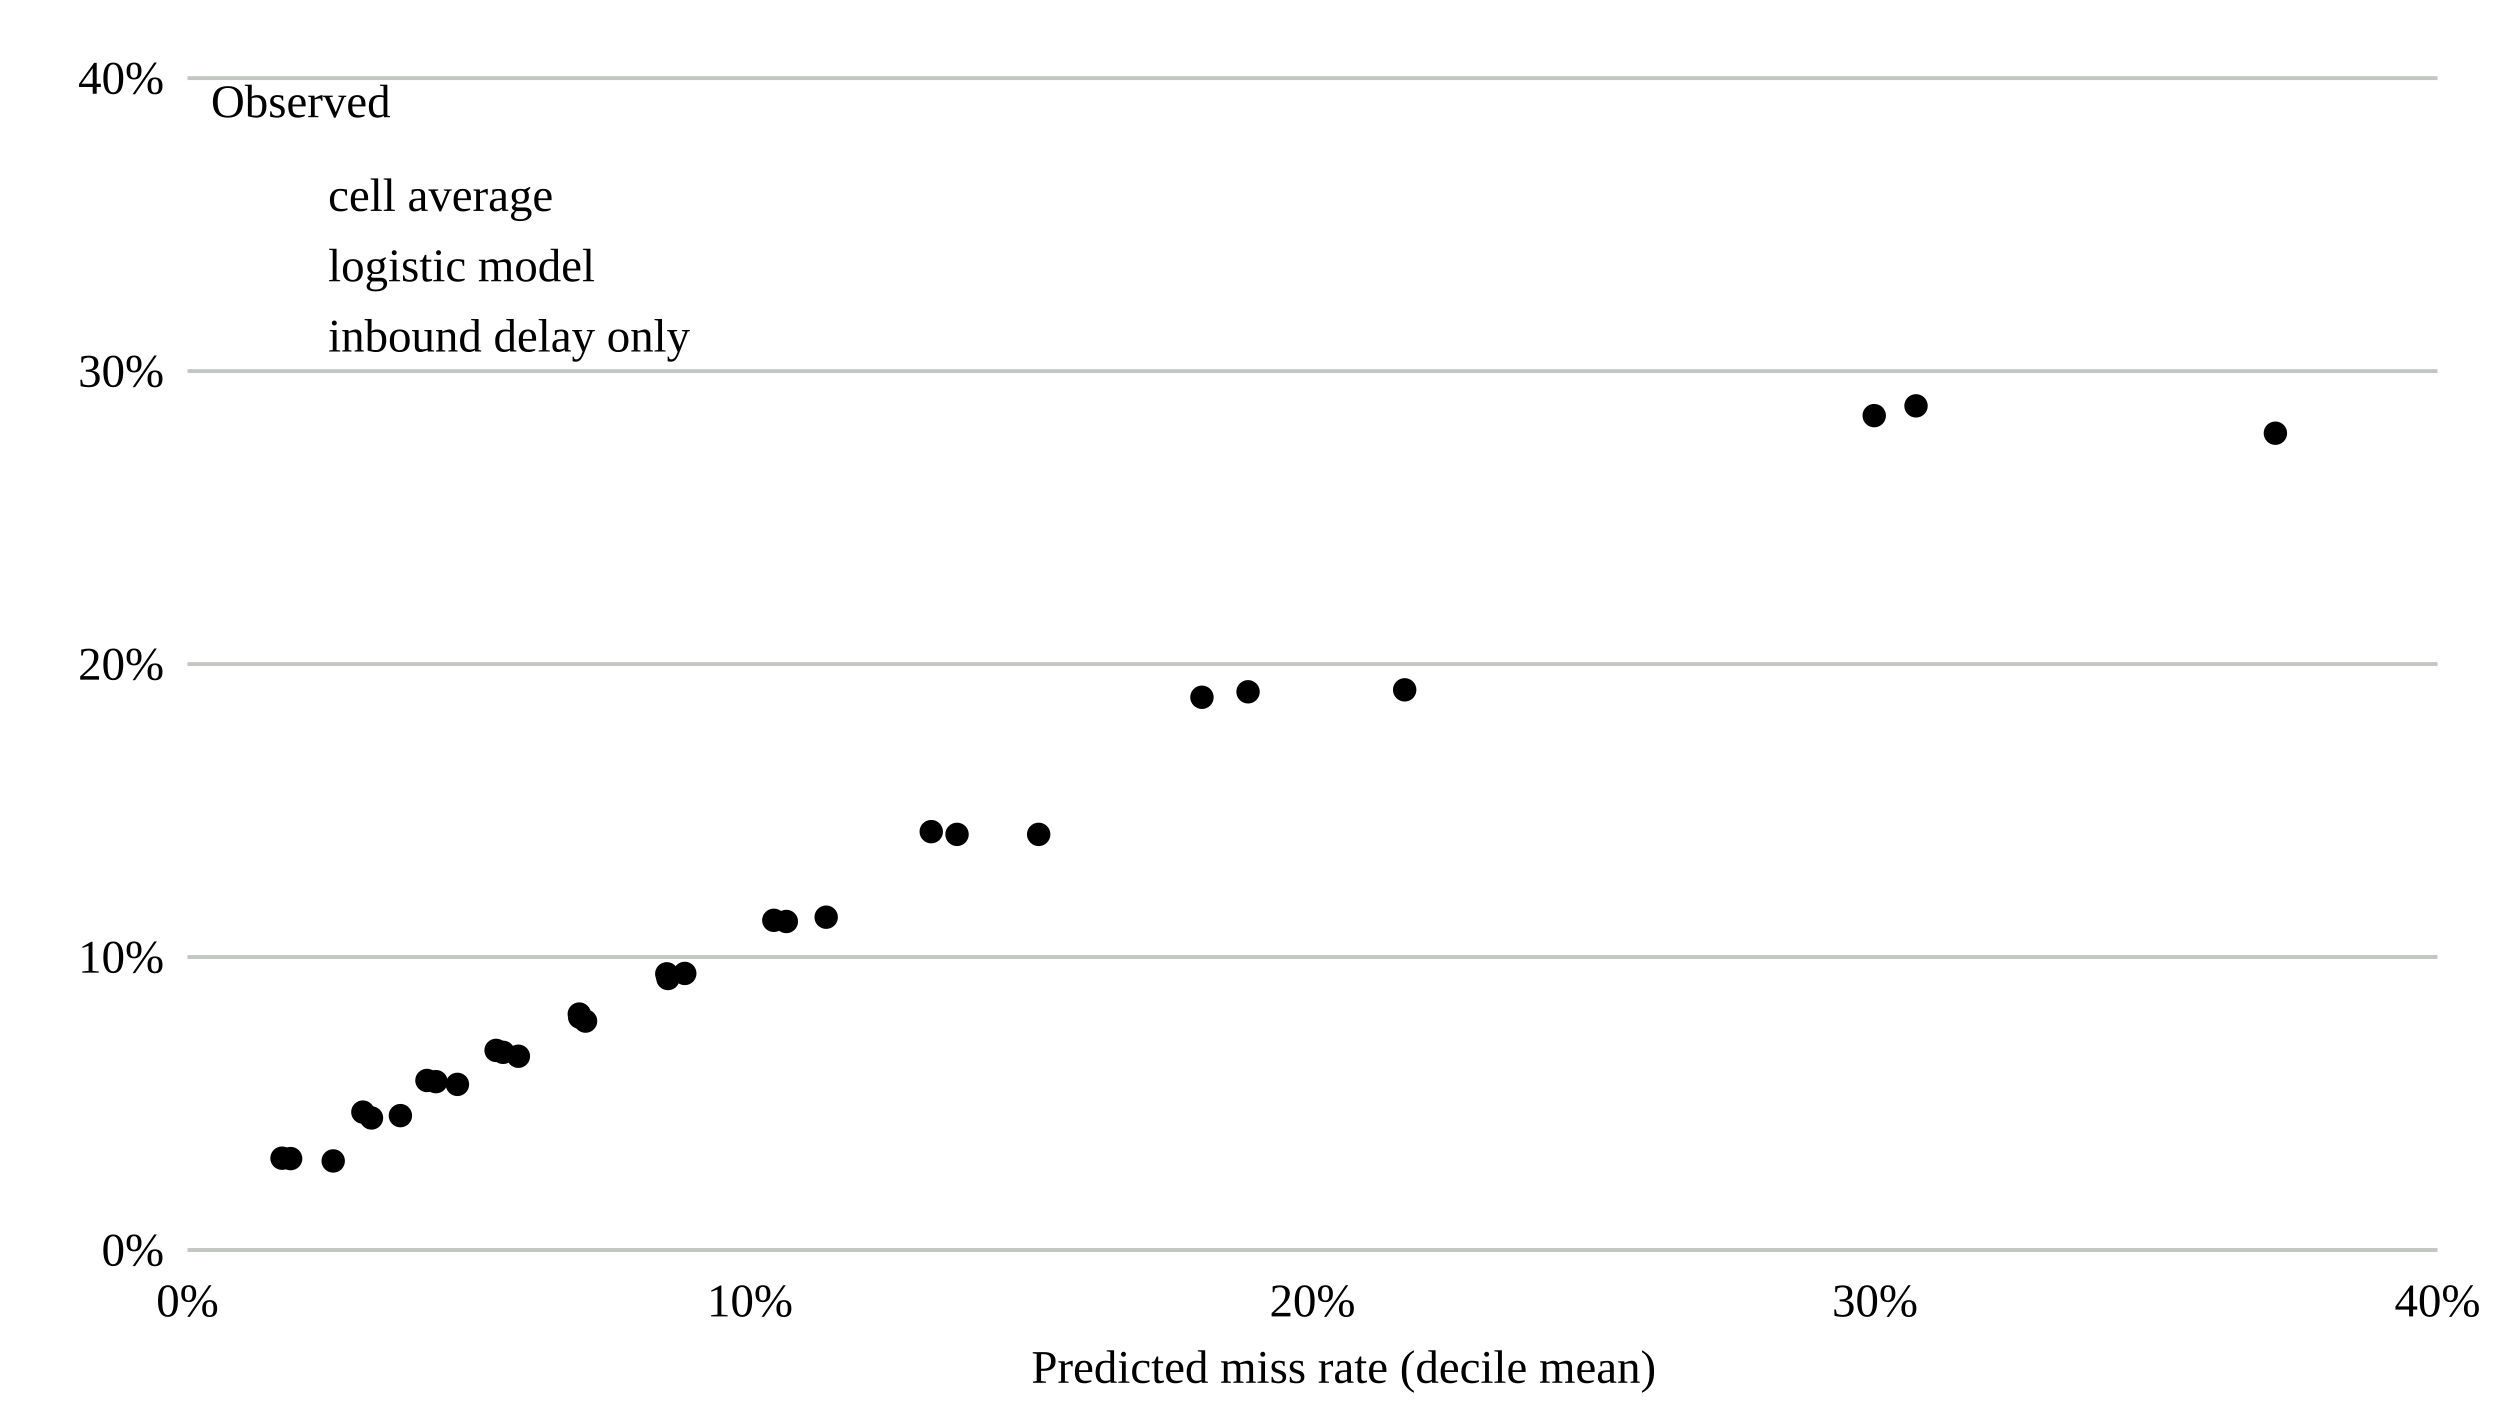
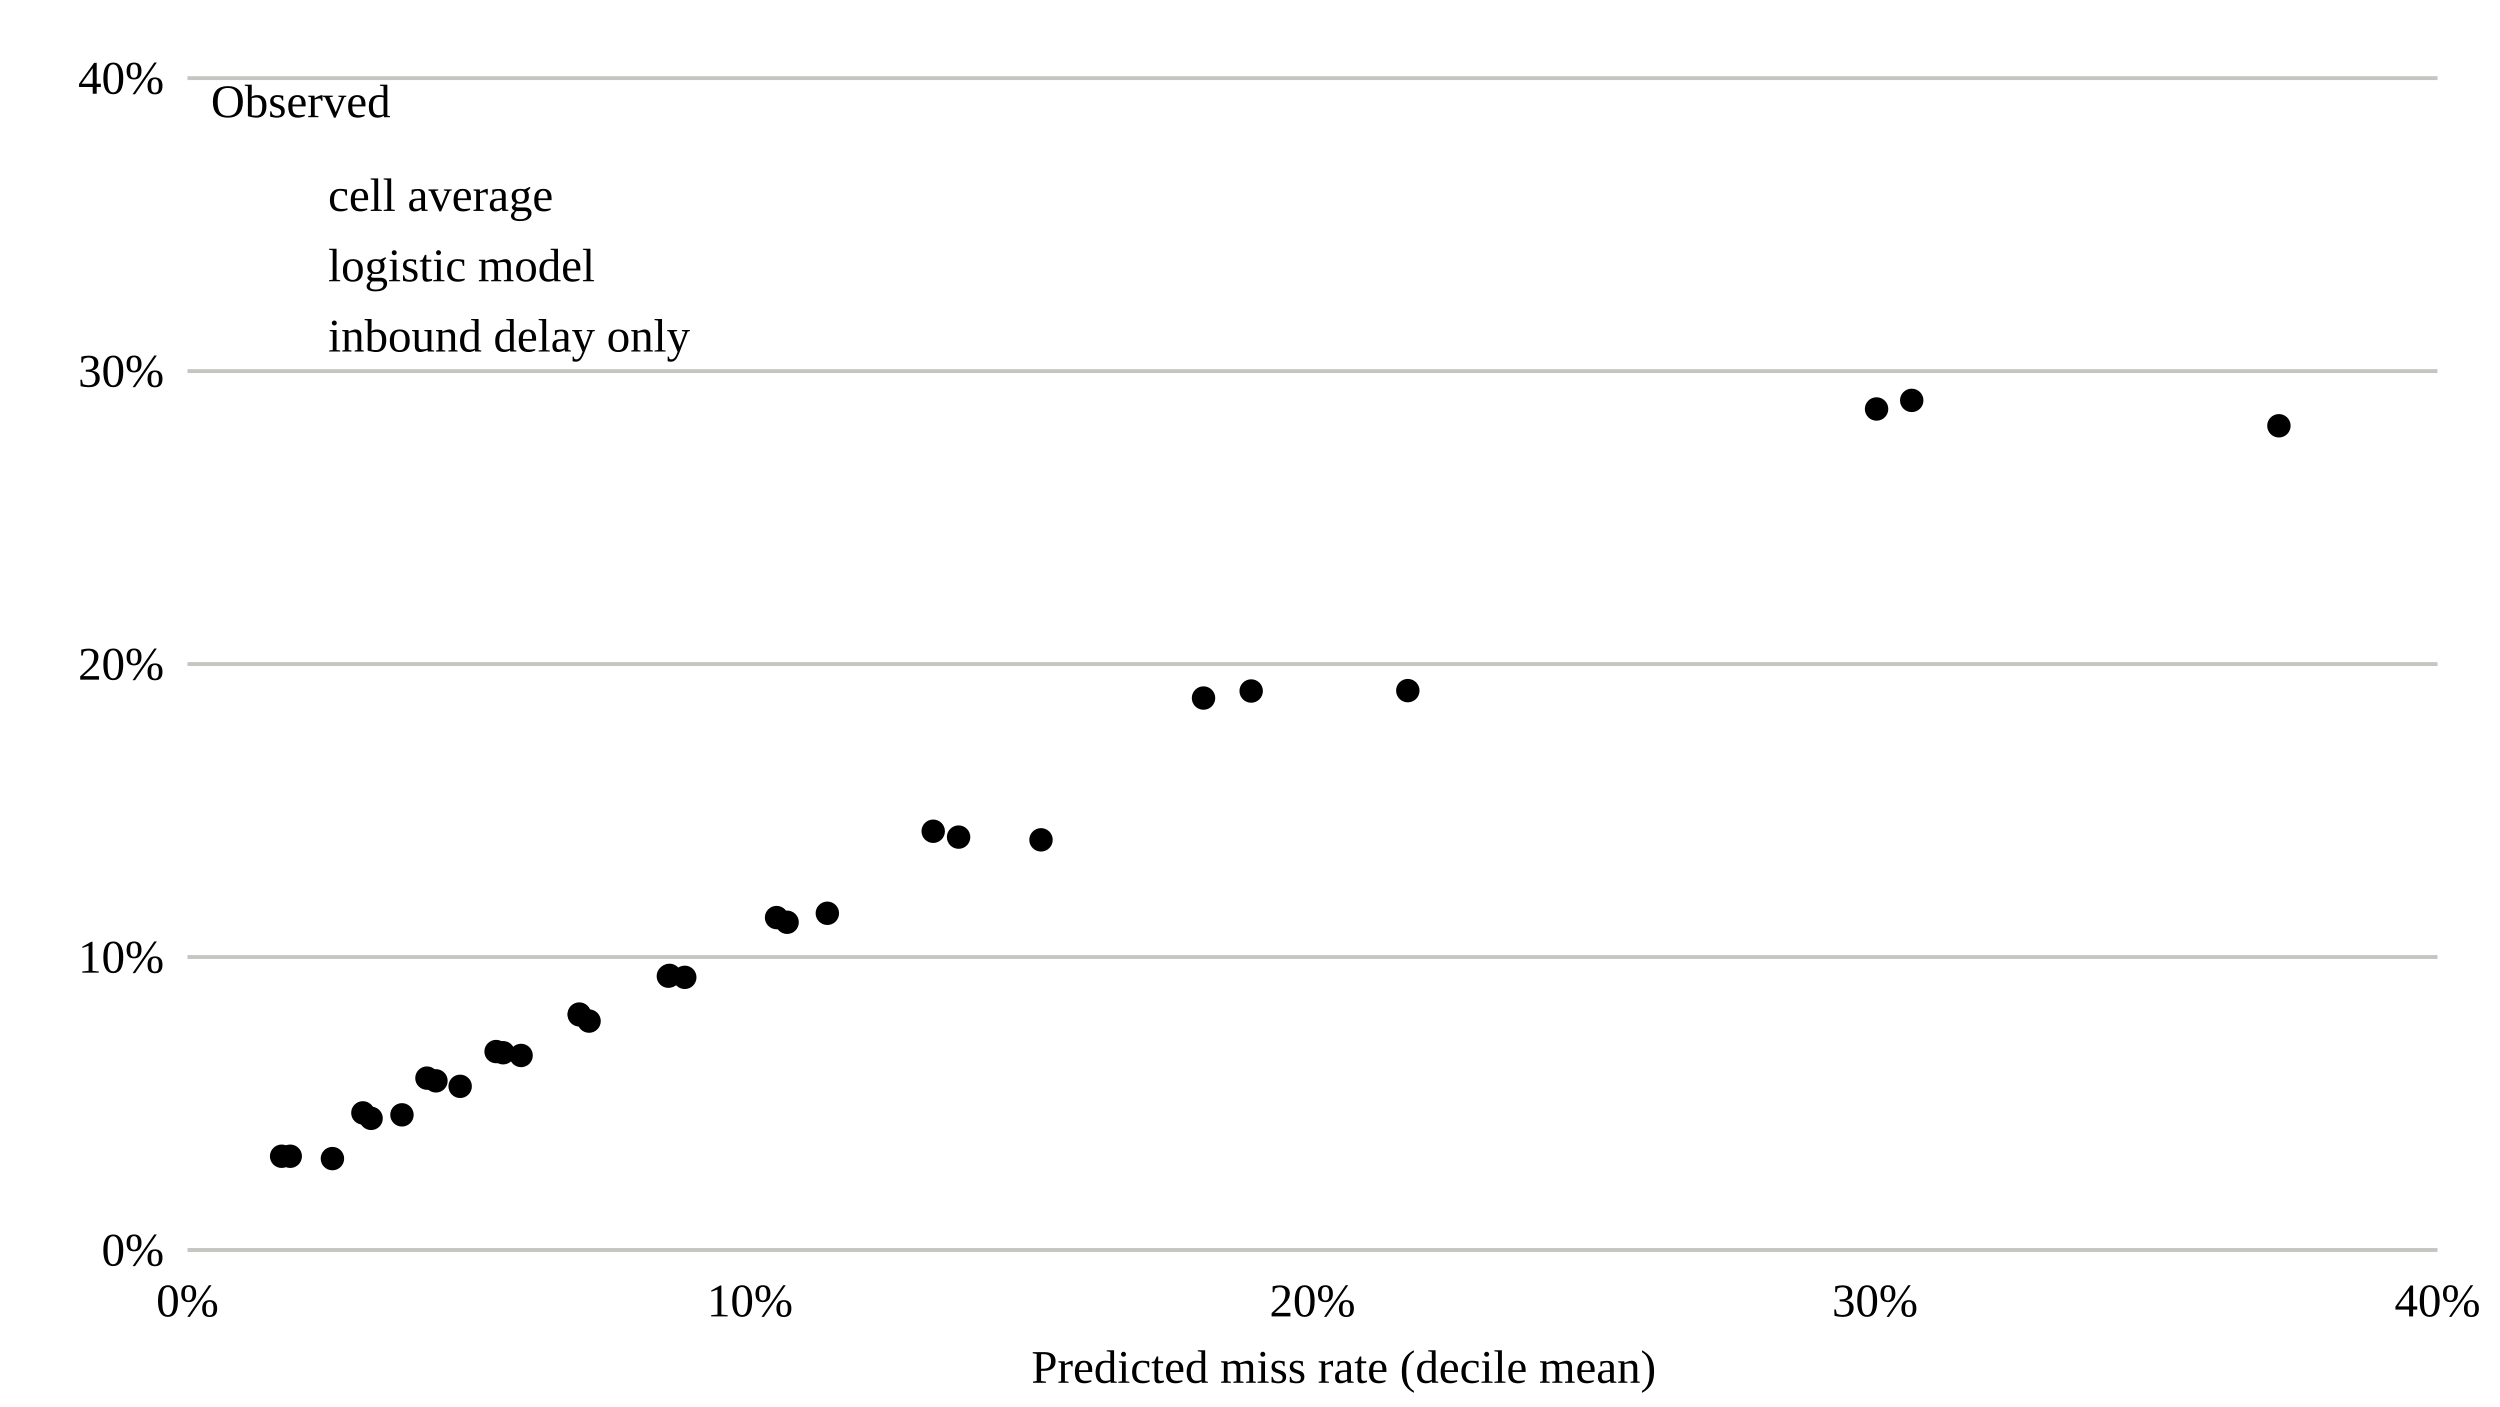
<svg xmlns="http://www.w3.org/2000/svg" viewBox="0 0 640 360" role="img" aria-label="Calibration of three estimators on March to August 2026: predicted against observed miss rate by decile">
  <style>
.co-t{font-family:var(--font-body,var(--sans,"IBM Plex Sans",Helvetica,Arial,sans-serif));fill:var(--ink-2,var(--muted,#4B504D));font-size:12px}
.co-n{font-family:var(--font-mono,var(--mono,"IBM Plex Mono",Menlo,monospace))}
.co-h{fill:var(--ink,#191B1A);font-weight:600;font-size:14px}
.co-g{stroke:var(--rule,#C3C6C1);stroke-width:1;fill:none}
.co-a{stroke:var(--edge,var(--muted,#727773));stroke-width:1;fill:none}
.co-s1{stroke:var(--signal,var(--accent,#2F6243));stroke-width:2.2;fill:none}
.co-s2{stroke:var(--signal-2,var(--accent2,#7C5A26));stroke-width:2.2;fill:none}
.co-s0{stroke:var(--ink-2,var(--muted,#4B504D));stroke-width:1.4;fill:none;stroke-dasharray:4 3}
.co-band{fill:var(--signal,var(--accent,#2F6243));opacity:.16}
.co-f1{fill:var(--signal,var(--accent,#2F6243))}
.co-f2{fill:var(--signal-2,var(--accent2,#7C5A26))}
.co-f0{fill:var(--ink-2,var(--muted,#4B504D))}
.co-cell{fill:var(--signal,var(--accent,#2F6243))}
.co-na{fill:var(--panel,var(--card,#F2F3EF));stroke:var(--rule,#C3C6C1)}
.co-ct{font-size:10.5px;fill:var(--ink,#191B1A)}
.co-ci{font-size:10.5px;fill:var(--paper,#E9EAE6)}
</style>
  <line class="co-g" x1="48" x2="624" y1="320.0" y2="320.0" />
  <text class="co-t co-n" x="42.0" y="324.0" text-anchor="end">0%</text>
  <line class="co-g" x1="48" x2="624" y1="245.0" y2="245.0" />
  <text class="co-t co-n" x="42.0" y="249.0" text-anchor="end">10%</text>
  <line class="co-g" x1="48" x2="624" y1="170.0" y2="170.0" />
  <text class="co-t co-n" x="42.0" y="174.0" text-anchor="end">20%</text>
  <line class="co-g" x1="48" x2="624" y1="95.0" y2="95.0" />
  <text class="co-t co-n" x="42.0" y="99.0" text-anchor="end">30%</text>
  <line class="co-g" x1="48" x2="624" y1="20.0" y2="20.0" />
  <text class="co-t co-n" x="42.0" y="24.0" text-anchor="end">40%</text>
  <line class="co-a" x1="48.0" x2="48.0" y1="320" y2="324" />
  <text class="co-t co-n" x="48.0" y="337.0" text-anchor="middle">0%</text>
  <line class="co-a" x1="192.0" x2="192.0" y1="320" y2="324" />
  <text class="co-t co-n" x="192.0" y="337.0" text-anchor="middle">10%</text>
  <line class="co-a" x1="336.0" x2="336.0" y1="320" y2="324" />
  <text class="co-t co-n" x="336.0" y="337.0" text-anchor="middle">20%</text>
  <line class="co-a" x1="480.0" x2="480.0" y1="320" y2="324" />
  <text class="co-t co-n" x="480.0" y="337.0" text-anchor="middle">30%</text>
  <line class="co-a" x1="624.0" x2="624.0" y1="320" y2="324" />
  <text class="co-t co-n" x="624.0" y="337.0" text-anchor="middle">40%</text>
  <line class="co-a" x1="48" x2="624" y1="320" y2="320" />
  <line class="co-a" x1="48.0" y1="320.0" x2="624.0" y2="20.0" stroke-dasharray="2 3" />
-   <polyline class="co-s1" points="74.4,296.6 95.1,286.2 111.6,276.9 128.8,269.4 148.3,259.6 171.0,250.5 201.3,235.9 245.0,213.6 319.5,177.1 479.8,106.4" />
-   <circle class="co-f1" cx="74.4" cy="296.6" r="3" />
-   <circle class="co-f1" cx="95.1" cy="286.2" r="3" />
-   <circle class="co-f1" cx="111.6" cy="276.9" r="3" />
-   <circle class="co-f1" cx="128.8" cy="269.4" r="3" />
-   <circle class="co-f1" cx="148.3" cy="259.6" r="3" />
-   <circle class="co-f1" cx="171.0" cy="250.5" r="3" />
-   <circle class="co-f1" cx="201.3" cy="235.9" r="3" />
-   <circle class="co-f1" cx="245.0" cy="213.6" r="3" />
-   <circle class="co-f1" cx="319.5" cy="177.1" r="3" />
-   <circle class="co-f1" cx="479.8" cy="106.4" r="3" />
-   <polyline class="co-s2" points="85.3,297.2 102.5,285.6 117.1,277.6 132.7,270.4 149.9,261.4 170.7,249.3 198.1,235.6 238.4,212.9 307.7,178.5 490.5,103.9" />
-   <circle class="co-f2" cx="85.3" cy="297.2" r="3" />
-   <circle class="co-f2" cx="102.5" cy="285.6" r="3" />
-   <circle class="co-f2" cx="117.1" cy="277.6" r="3" />
-   <circle class="co-f2" cx="132.7" cy="270.4" r="3" />
-   <circle class="co-f2" cx="149.9" cy="261.4" r="3" />
-   <circle class="co-f2" cx="170.7" cy="249.3" r="3" />
-   <circle class="co-f2" cx="198.1" cy="235.6" r="3" />
-   <circle class="co-f2" cx="238.4" cy="212.9" r="3" />
-   <circle class="co-f2" cx="307.7" cy="178.5" r="3" />
-   <circle class="co-f2" cx="490.5" cy="103.9" r="3" />
-   <polyline class="co-s0" points="72.2,296.5 92.9,284.7 109.3,276.6 127.0,268.9 148.4,260.4 175.3,249.2 211.5,234.8 265.9,213.6 359.6,176.6 582.5,110.9" />
-   <circle class="co-f0" cx="72.2" cy="296.5" r="3" />
-   <circle class="co-f0" cx="92.9" cy="284.7" r="3" />
-   <circle class="co-f0" cx="109.3" cy="276.6" r="3" />
-   <circle class="co-f0" cx="127.0" cy="268.9" r="3" />
-   <circle class="co-f0" cx="148.4" cy="260.4" r="3" />
-   <circle class="co-f0" cx="175.3" cy="249.2" r="3" />
-   <circle class="co-f0" cx="211.5" cy="234.8" r="3" />
-   <circle class="co-f0" cx="265.9" cy="213.6" r="3" />
-   <circle class="co-f0" cx="359.6" cy="176.6" r="3" />
-   <circle class="co-f0" cx="582.5" cy="110.9" r="3" />
+   <polyline class="co-s1" points="74.3,296.0 95.0,286.3 111.6,276.7 128.8,269.5 148.3,259.8 171.1,249.9 201.5,236.1 245.4,214.3 320.3,176.9 480.4,104.7" />
+   <circle class="co-f1" cx="74.3" cy="296.0" r="3" />
+   <circle class="co-f1" cx="95.0" cy="286.3" r="3" />
+   <circle class="co-f1" cx="111.6" cy="276.7" r="3" />
+   <circle class="co-f1" cx="128.8" cy="269.5" r="3" />
+   <circle class="co-f1" cx="148.3" cy="259.8" r="3" />
+   <circle class="co-f1" cx="171.1" cy="249.9" r="3" />
+   <circle class="co-f1" cx="201.5" cy="236.1" r="3" />
+   <circle class="co-f1" cx="245.4" cy="214.3" r="3" />
+   <circle class="co-f1" cx="320.3" cy="176.9" r="3" />
+   <circle class="co-f1" cx="480.4" cy="104.7" r="3" />
+   <polyline class="co-s2" points="85.1,296.6 102.9,285.4 117.8,278.1 133.4,270.2 150.8,261.4 171.4,249.7 198.8,234.9 238.9,212.8 308.1,178.7 489.4,102.5" />
+   <circle class="co-f2" cx="85.1" cy="296.6" r="3" />
+   <circle class="co-f2" cx="102.9" cy="285.4" r="3" />
+   <circle class="co-f2" cx="117.8" cy="278.1" r="3" />
+   <circle class="co-f2" cx="133.4" cy="270.2" r="3" />
+   <circle class="co-f2" cx="150.8" cy="261.4" r="3" />
+   <circle class="co-f2" cx="171.4" cy="249.7" r="3" />
+   <circle class="co-f2" cx="198.8" cy="234.9" r="3" />
+   <circle class="co-f2" cx="238.9" cy="212.8" r="3" />
+   <circle class="co-f2" cx="308.1" cy="178.7" r="3" />
+   <circle class="co-f2" cx="489.4" cy="102.5" r="3" />
+   <polyline class="co-s0" points="72.1,296.0 92.9,284.9 109.3,276.0 127.0,269.2 148.3,259.6 175.3,250.2 211.8,233.8 266.5,215.0 360.4,176.8 583.4,109.0" />
+   <circle class="co-f0" cx="72.1" cy="296.0" r="3" />
+   <circle class="co-f0" cx="92.9" cy="284.9" r="3" />
+   <circle class="co-f0" cx="109.3" cy="276.0" r="3" />
+   <circle class="co-f0" cx="127.0" cy="269.2" r="3" />
+   <circle class="co-f0" cx="148.3" cy="259.6" r="3" />
+   <circle class="co-f0" cx="175.3" cy="250.2" r="3" />
+   <circle class="co-f0" cx="211.8" cy="233.8" r="3" />
+   <circle class="co-f0" cx="266.5" cy="215.0" r="3" />
+   <circle class="co-f0" cx="360.4" cy="176.8" r="3" />
+   <circle class="co-f0" cx="583.4" cy="109.0" r="3" />
  <line x1="56" x2="78" y1="50" y2="50" class="co-s1" />
  <text class="co-t" x="84.0" y="54.0" text-anchor="start" style="fill:var(--signal,var(--accent,#2F6243))">cell average</text>
  <line x1="56" x2="78" y1="68" y2="68" class="co-s2" />
  <text class="co-t" x="84.0" y="72.0" text-anchor="start" style="fill:var(--signal-2,var(--accent2,#7C5A26))">logistic model</text>
  <line x1="56" x2="78" y1="86" y2="86" class="co-s0" />
  <text class="co-t" x="84.0" y="90.0" text-anchor="start" style="fill:var(--ink-2,var(--muted,#4B504D))">inbound delay only</text>
  <text class="co-t" x="344.0" y="354.0" text-anchor="middle">Predicted miss rate (decile mean)</text>
  <text class="co-t" x="54.0" y="30.0" text-anchor="start">Observed</text>
</svg>
